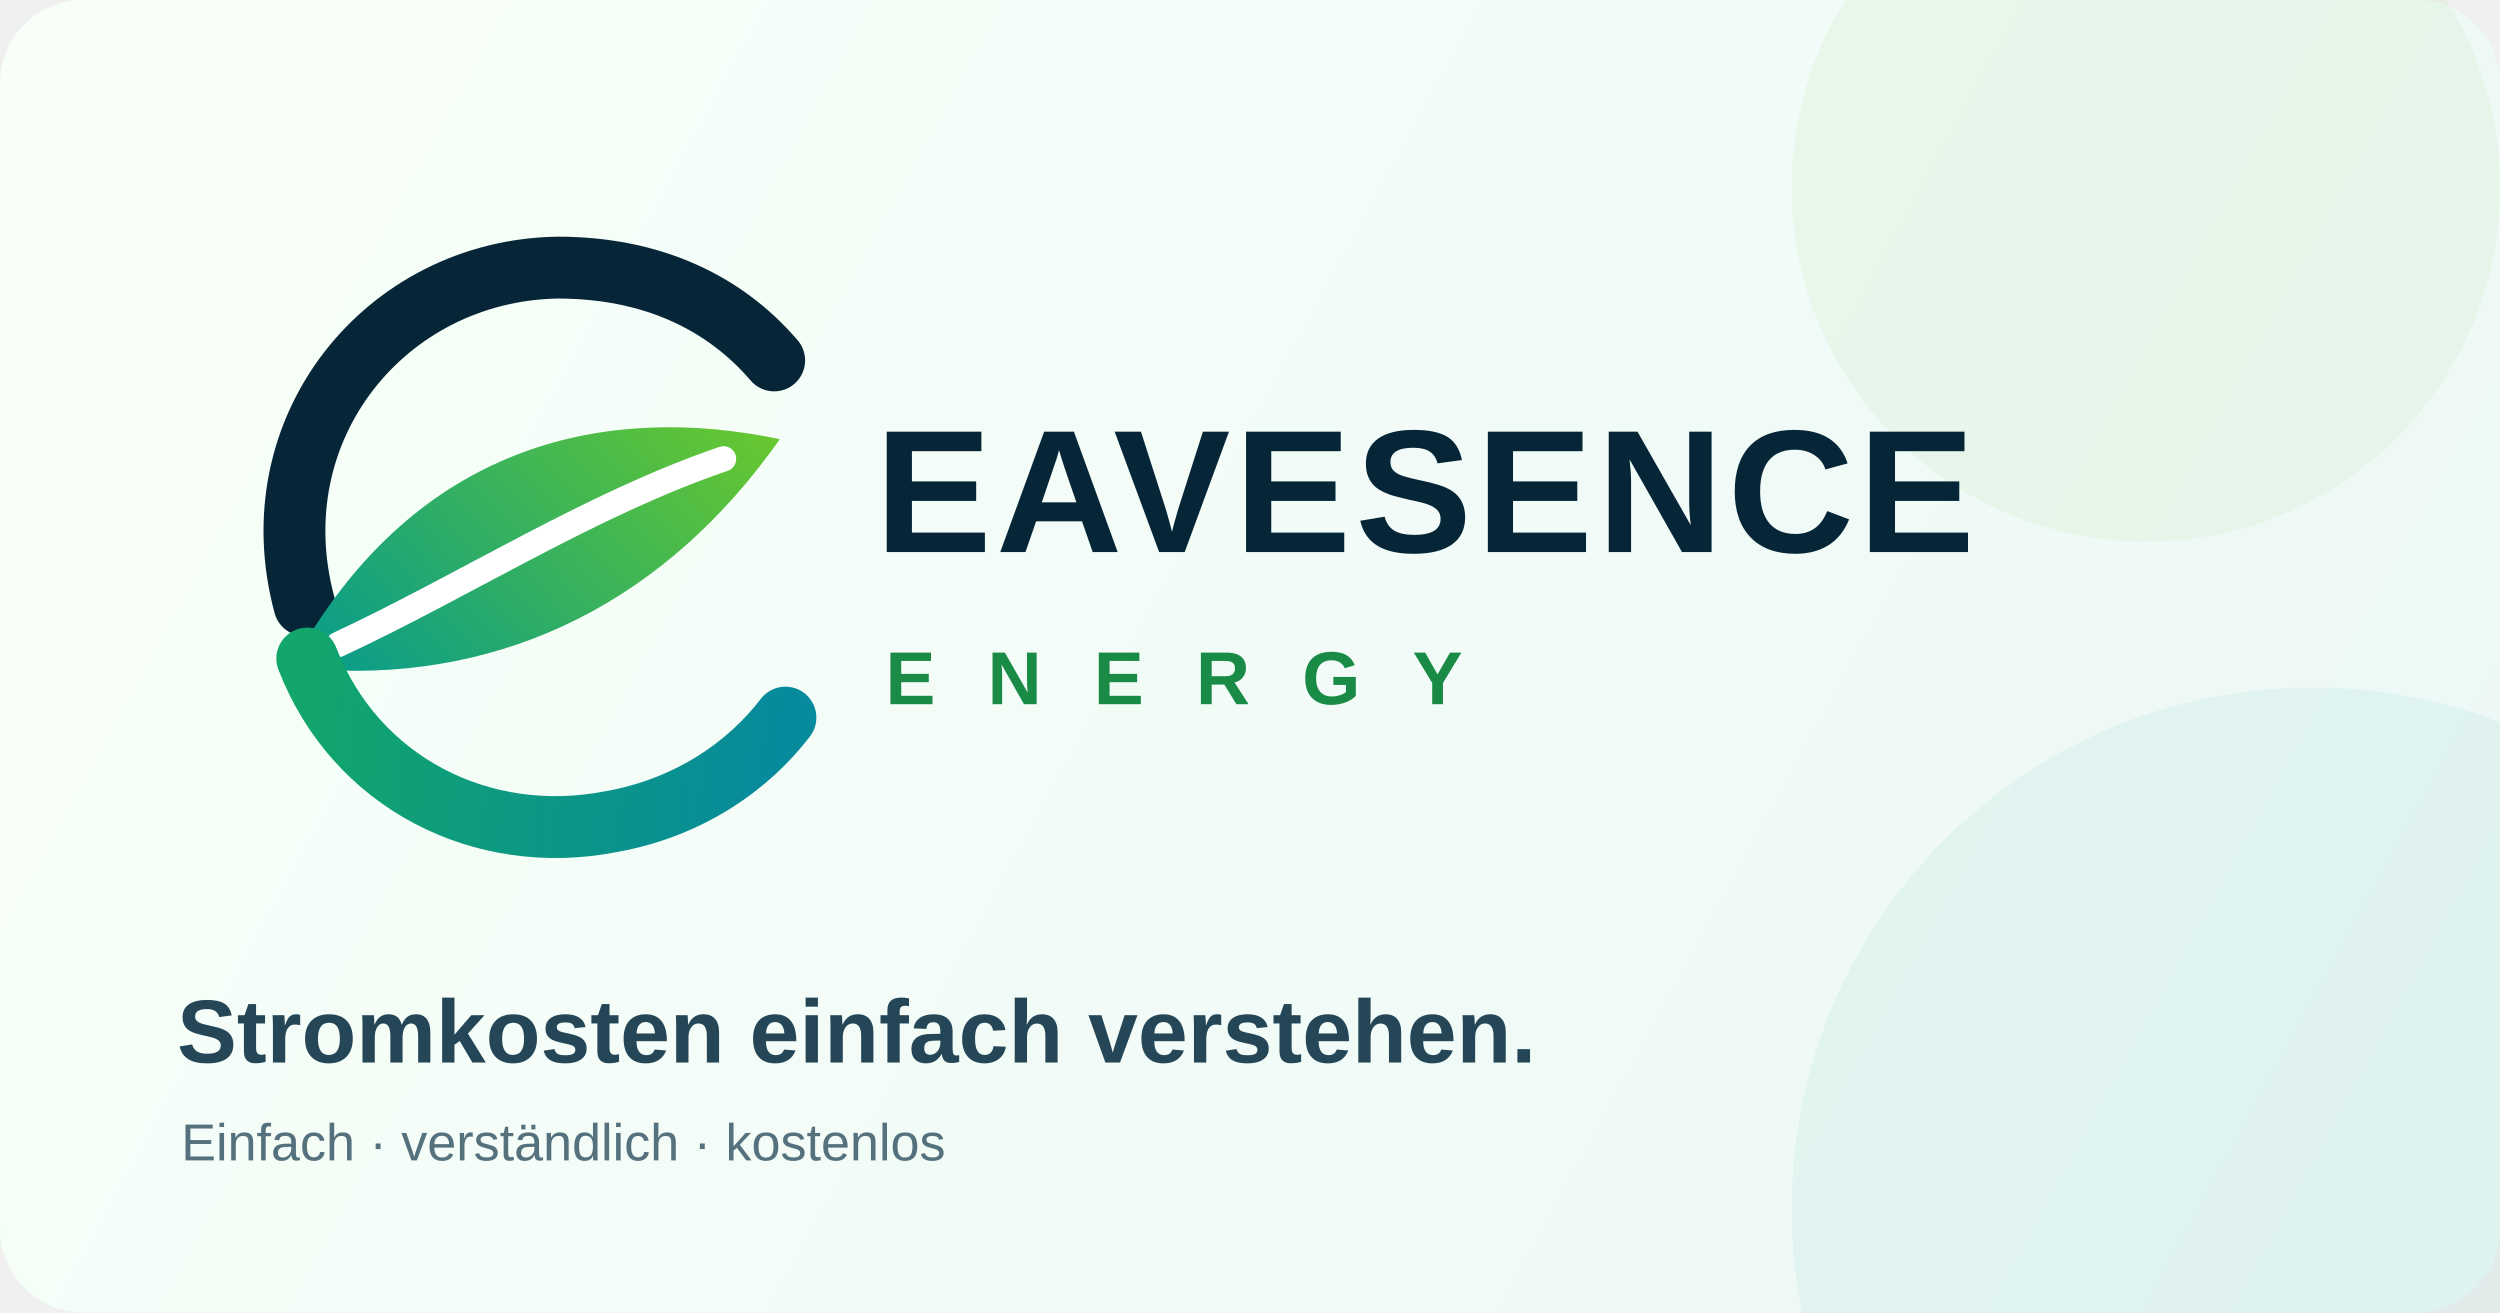
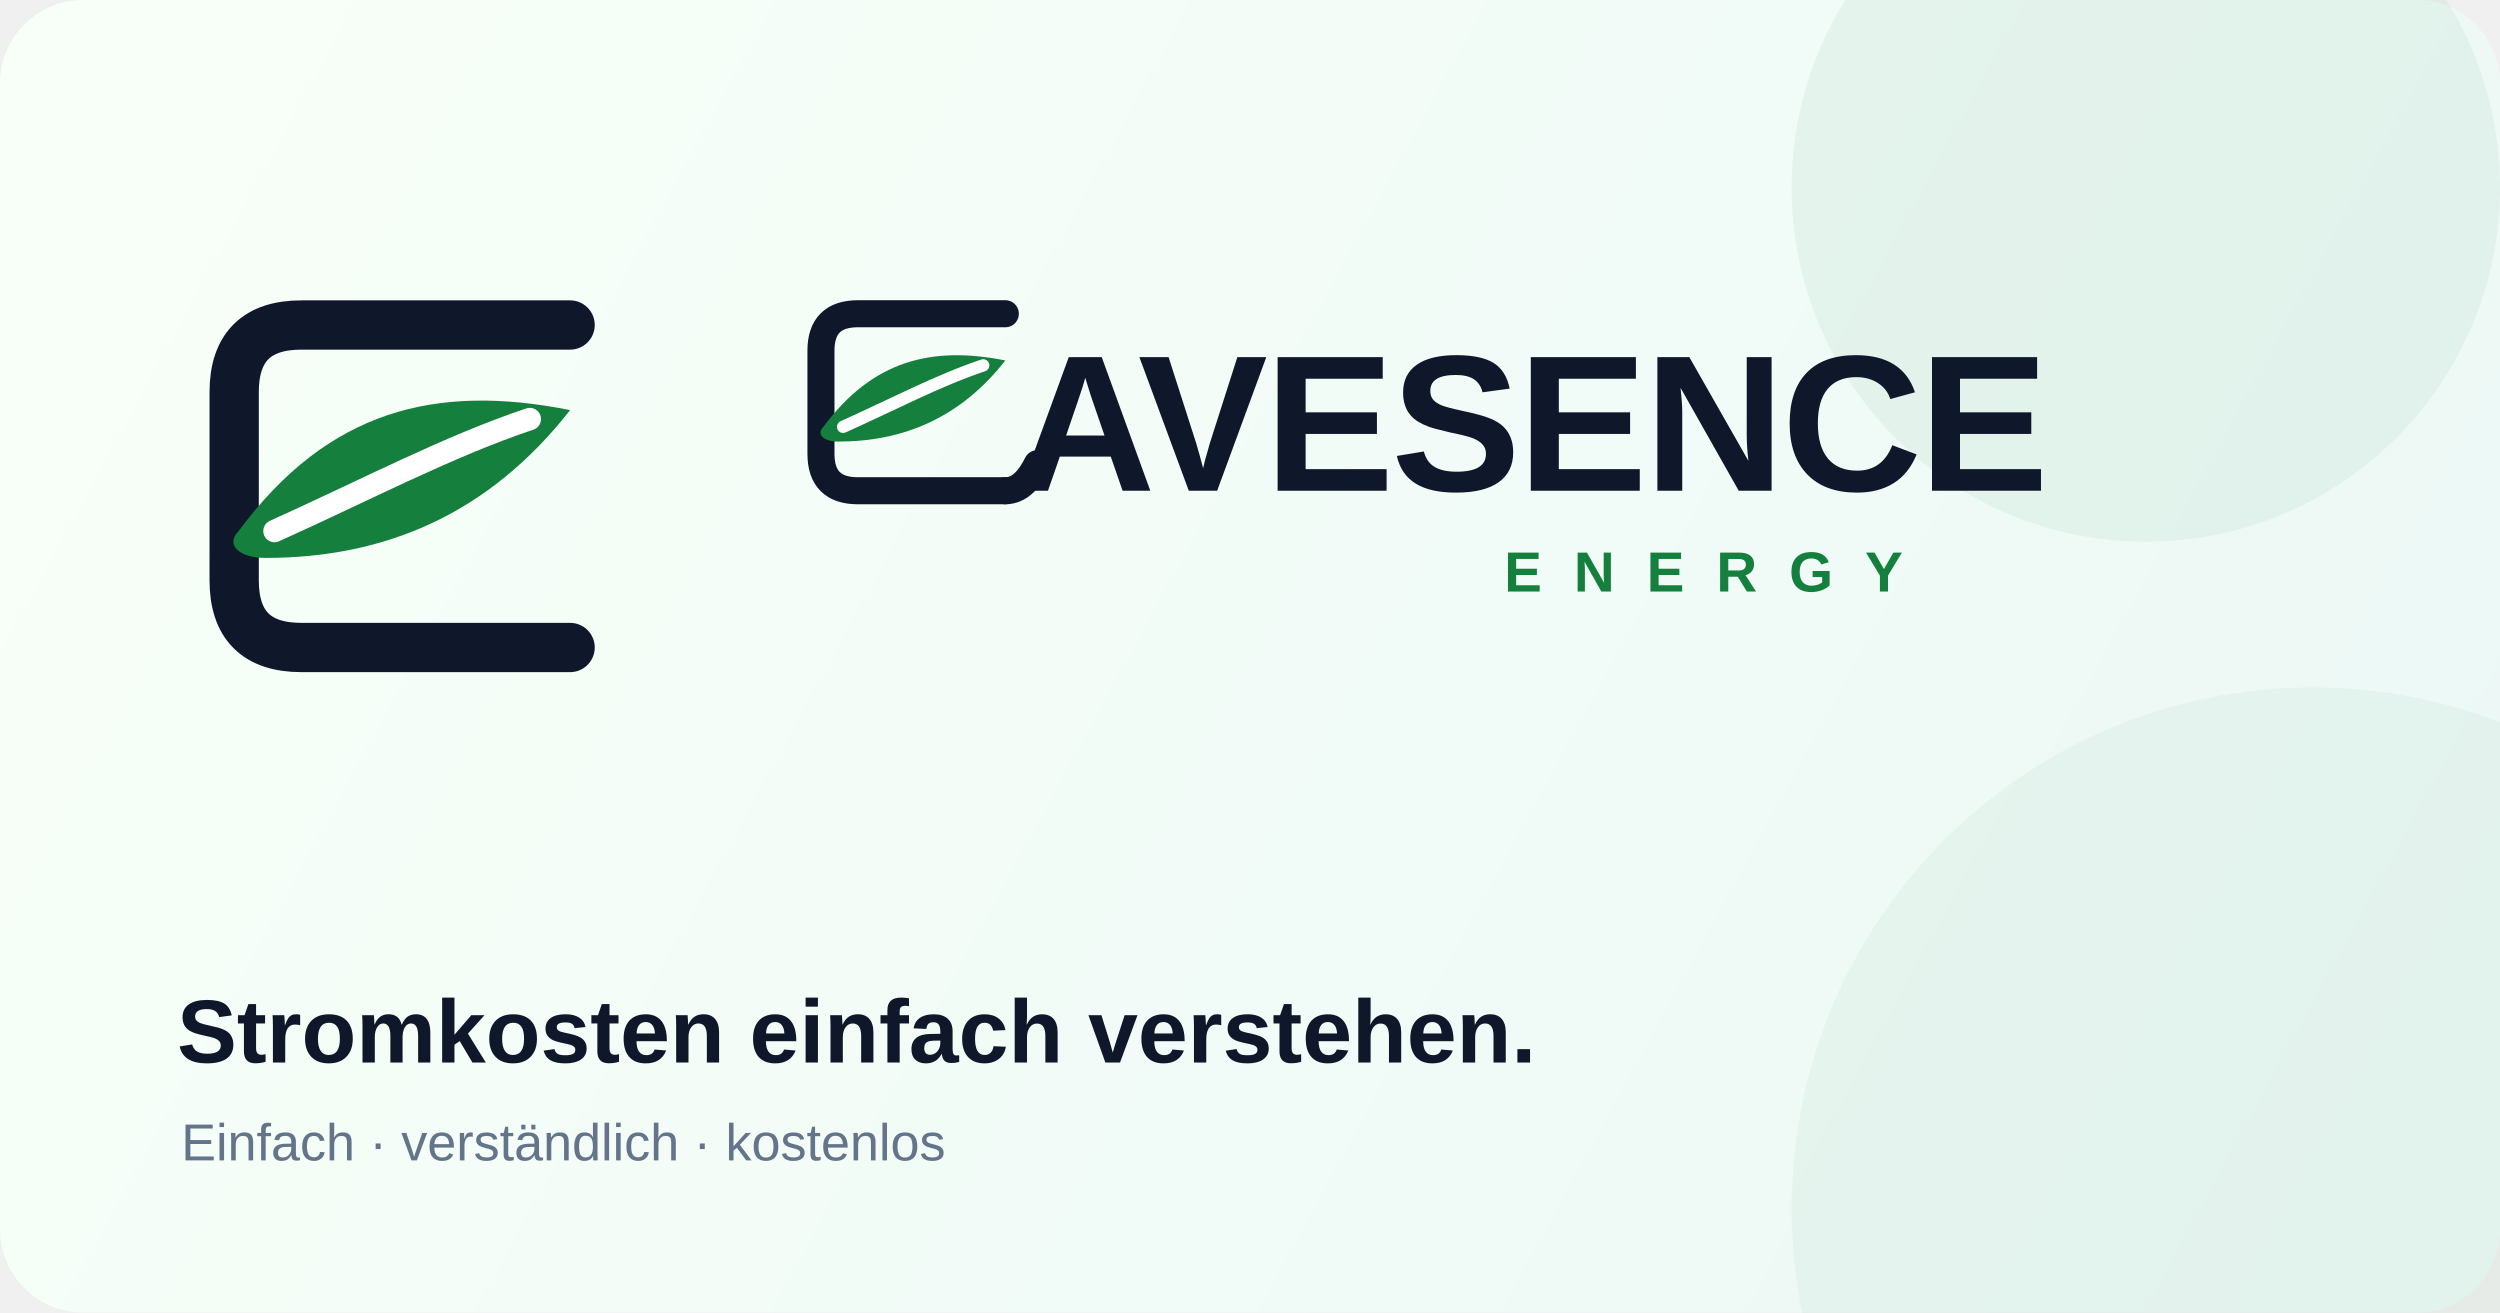
<svg xmlns="http://www.w3.org/2000/svg" viewBox="0 0 1200 630" role="img" aria-labelledby="title description">
  <defs>
    <linearGradient id="background" x1="60" y1="20" x2="1140" y2="610" gradientUnits="userSpaceOnUse">
      <stop stop-color="#f8fff8" />
      <stop offset="1" stop-color="#ecf8f6" />
    </linearGradient>
-     <linearGradient id="leaf" x1="70" y1="190" x2="198" y2="70" gradientUnits="userSpaceOnUse">
-       <stop offset="0" stop-color="#079b8d" />
-       <stop offset="1" stop-color="#66c72f" />
-     </linearGradient>
-     <linearGradient id="lower" x1="46" y1="166" x2="220" y2="188" gradientUnits="userSpaceOnUse">
-       <stop offset="0" stop-color="#12a66a" />
-       <stop offset="1" stop-color="#078a9c" />
-     </linearGradient>
  </defs>
  <rect width="1200" height="630" rx="40" fill="url(#background)" />
-   <circle cx="1030" cy="90" r="170" fill="#66c72f" opacity=".07" />
-   <circle cx="1110" cy="580" r="250" fill="#079b8d" opacity=".06" />
-   <g transform="translate(80 92) scale(1.35)">
-     <path d="M49 147C32 84 78 28 139 27C172 27 198 39 216 60" fill="none" stroke="#062638" stroke-width="22" stroke-linecap="round" />
-     <path d="M50 159C92 90 156 75 218 88C178 145 121 174 55 170C50 169 47 165 50 159Z" fill="url(#leaf)" />
-     <path d="M61 161C106 140 151 111 198 95" fill="none" stroke="#fff" stroke-width="9" stroke-linecap="round" />
-     <path d="M50 166C67 210 112 233 158 224C186 219 207 204 220 187" fill="none" stroke="url(#lower)" stroke-width="22" stroke-linecap="round" />
+   <circle cx="1030" cy="90" r="170" fill="#15803d" opacity=".06" />
+   <circle cx="1110" cy="580" r="250" fill="#15803d" opacity=".05" />
+   <g transform="translate(78 113) scale(2.15)">
+     <path d="M91 20H31C21 20 16 25 16 35V77C16 87 21 92 31 92H91" fill="none" stroke="#0f172a" stroke-width="11" stroke-linecap="round" stroke-linejoin="round" />
+     <path d="M17 66C37 39 61 33 91 39C73 62 50 72 23 72C17 72 14 69 17 66Z" fill="#15803d" />
+     <path d="M25 66C45 57 64 47 82 41" fill="none" stroke="#fff" stroke-width="5" stroke-linecap="round" />
  </g>
-   <text x="420" y="265" fill="#062638" font-family="Arial, Helvetica, sans-serif" font-size="84" font-weight="700" letter-spacing="2">EAVESENCE</text>
-   <text x="425" y="338" fill="#198b47" font-family="Arial, Helvetica, sans-serif" font-size="36" font-weight="600" letter-spacing="25">ENERGY</text>
-   <text x="85" y="510" fill="#244657" font-family="Arial, Helvetica, sans-serif" font-size="43" font-weight="600">Stromkosten einfach verstehen.</text>
-   <text x="87" y="557" fill="#55717d" font-family="Arial, Helvetica, sans-serif" font-size="25">Einfach · verständlich · kostenlos</text>
+   <g transform="translate(374 127) scale(1.18)">
+     <g transform="translate(4 7)">
+       <path d="M88 13H28C18 13 13 18 13 28V70C13 80 18 85 28 85H88" fill="none" stroke="#0f172a" stroke-width="11" stroke-linecap="round" stroke-linejoin="round" />
+       <path d="M14 59C34 32 58 26 88 32C70 55 47 65 20 65C14 65 11 62 14 59Z" fill="#15803d" />
+       <path d="M22 59C42 50 61 40 79 34" fill="none" stroke="#fff" stroke-width="5" stroke-linecap="round" />
+       <path d="M88 85C94 85 98 80 101 74" fill="none" stroke="#0f172a" stroke-width="11" stroke-linecap="round" stroke-linejoin="round" />
+     </g>
+     <text x="96" y="92" fill="#0f172a" font-family="Arial Rounded MT Bold, Arial, Helvetica, sans-serif" font-size="79" font-weight="700" letter-spacing="-1.2">AVESENCE</text>
+     <text x="376" y="133" text-anchor="middle" fill="#15803d" font-family="Arial, Helvetica, sans-serif" font-size="23" font-weight="700" letter-spacing="13">ENERGY</text>
+   </g>
+   <text x="85" y="510" fill="#0f172a" font-family="Arial, Helvetica, sans-serif" font-size="43" font-weight="600">Stromkosten einfach verstehen.</text>
+   <text x="87" y="557" fill="#64748b" font-family="Arial, Helvetica, sans-serif" font-size="25">Einfach · verständlich · kostenlos</text>
</svg>
